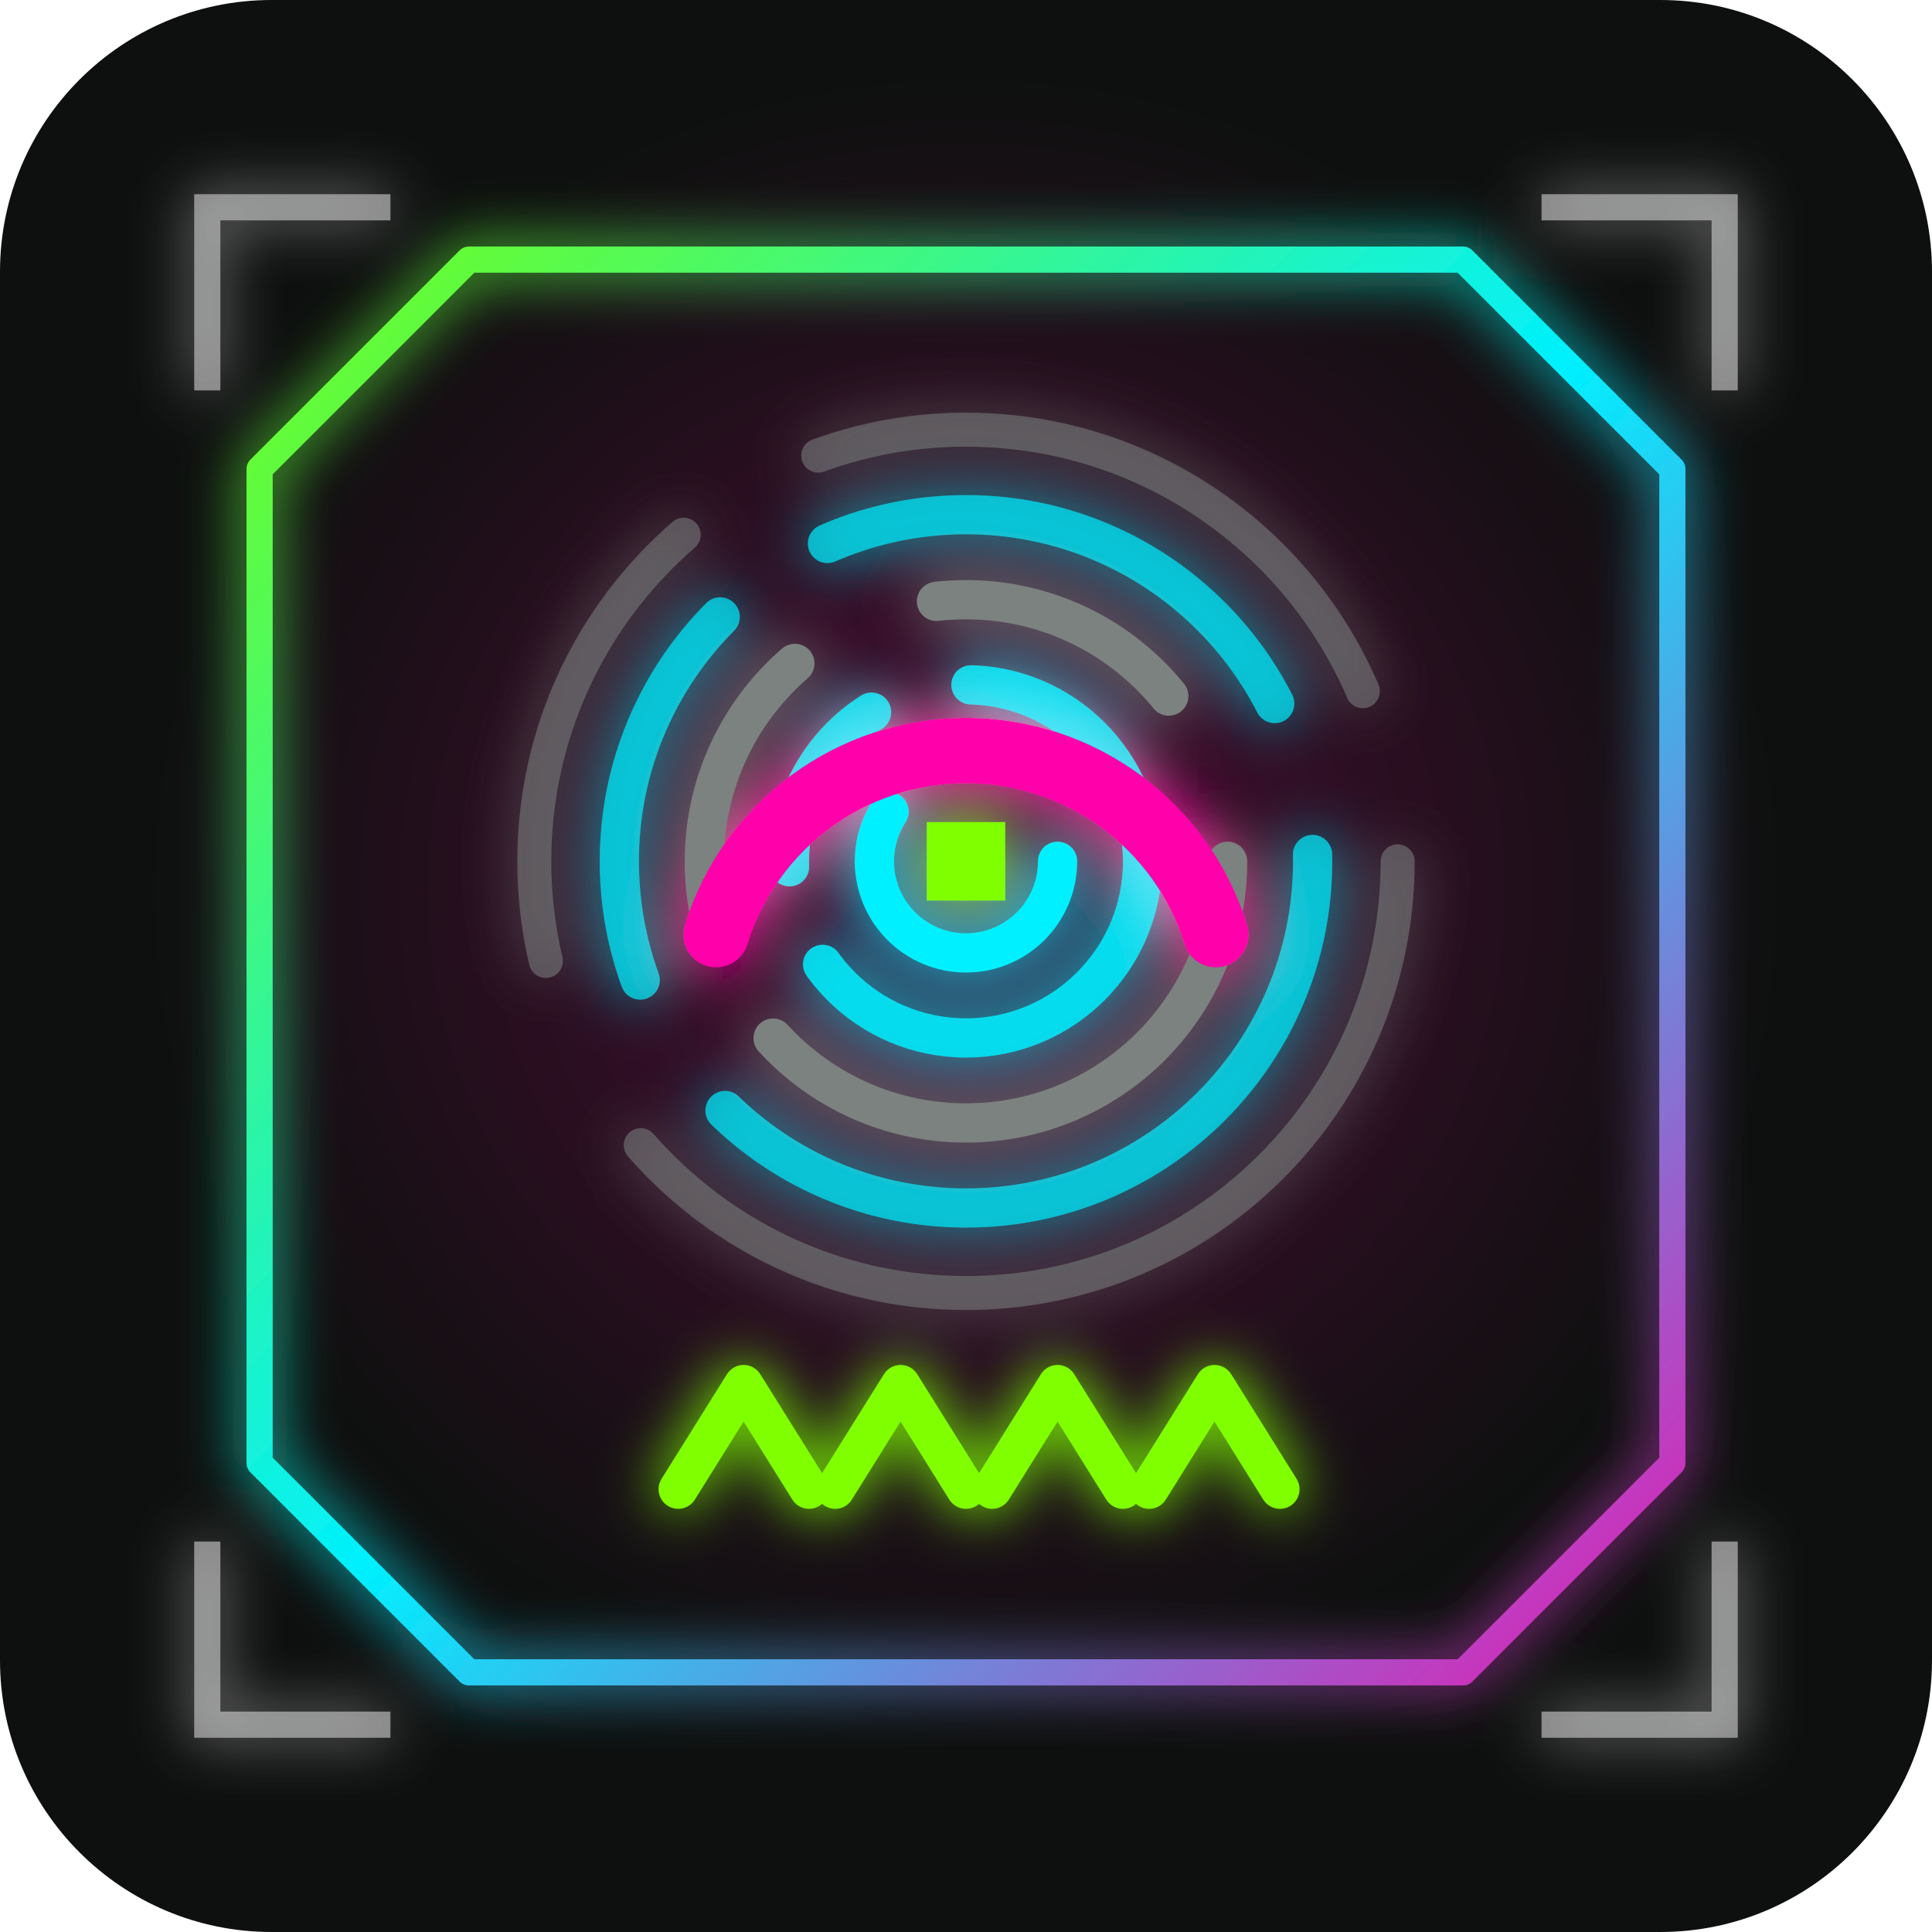
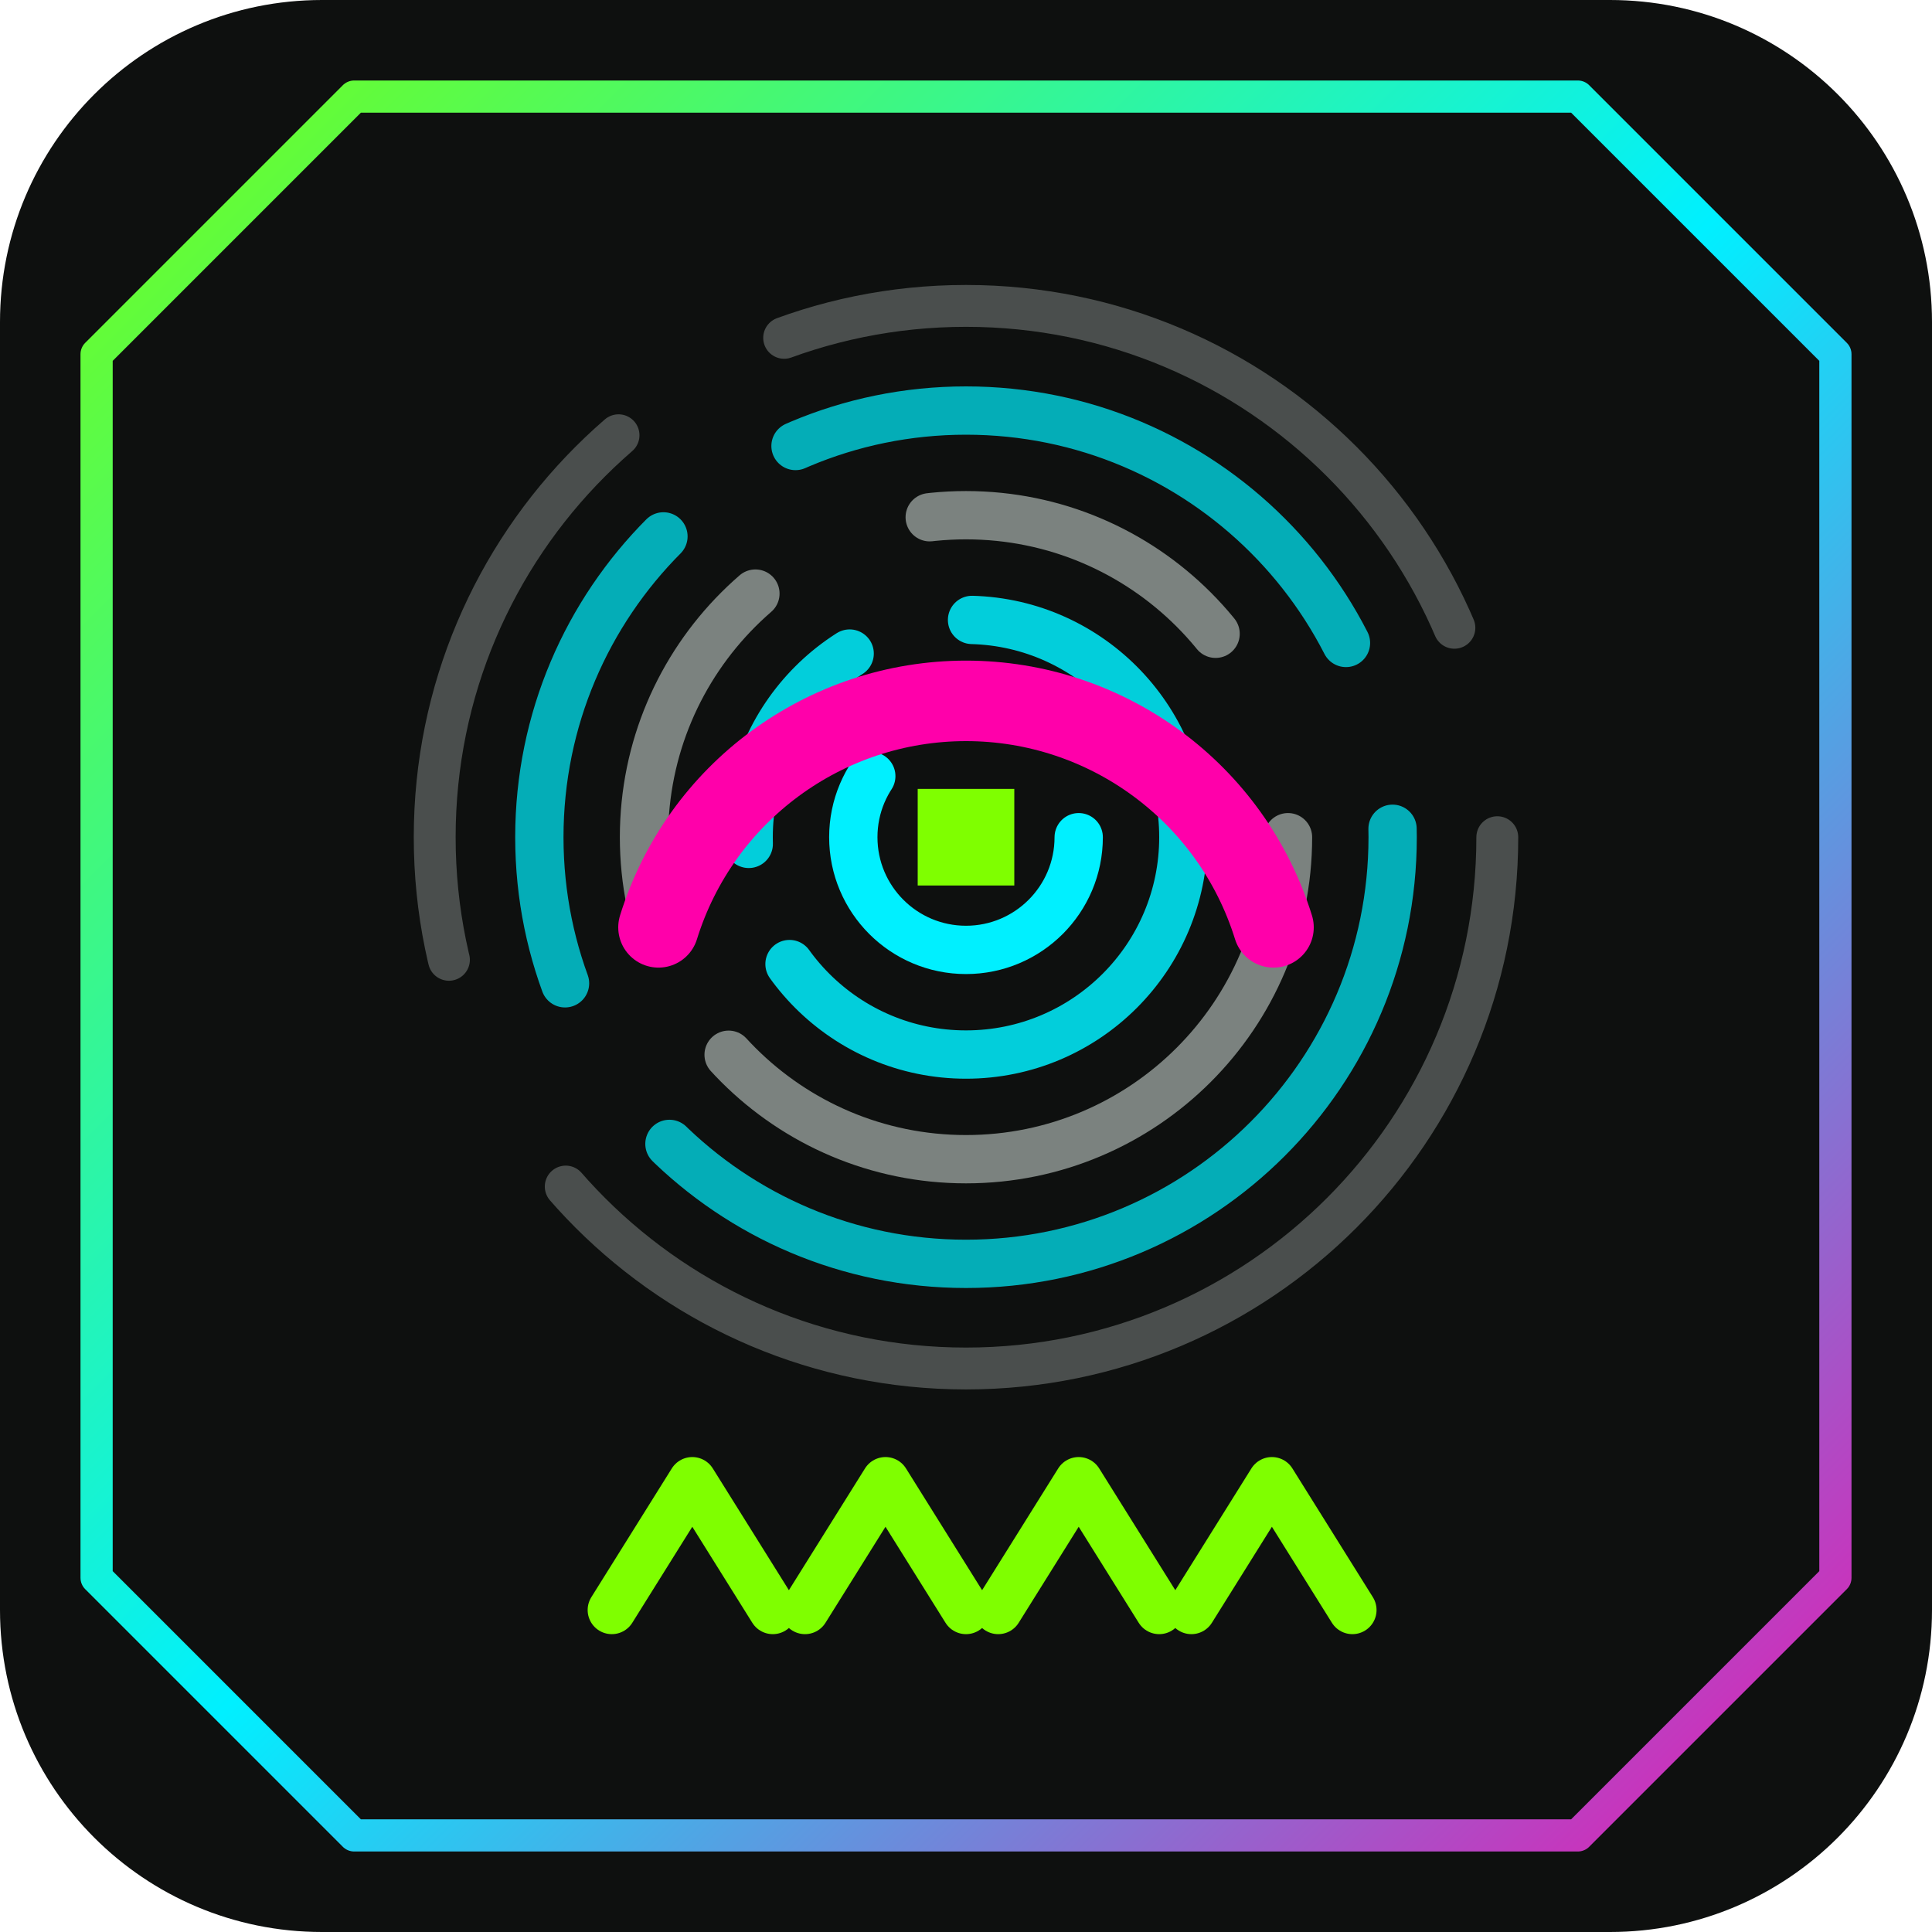
- <svg xmlns="http://www.w3.org/2000/svg" width="256" height="256" viewBox="0 0 256 256" role="img" aria-labelledby="t d">
+ <svg xmlns="http://www.w3.org/2000/svg" viewBox="0 0 120 120">
  <defs>
    <linearGradient id="gc" gradientUnits="userSpaceOnUse" x1="0" y1="0" x2="120" y2="120">
      <stop offset="0" stop-color="#7fff00" />
      <stop offset=".5" stop-color="#00f0ff" />
      <stop offset="1" stop-color="#ff00aa" />
    </linearGradient>
-     <filter id="gl" x="-30%" y="-30%" width="160%" height="160%">
-       <feGaussianBlur stdDeviation="2.2" result="b" />
-       <feMerge>
-         <feMergeNode in="b" />
-         <feMergeNode in="SourceGraphic" />
-       </feMerge>
-     </filter>
-     <radialGradient id="bl">
-       <stop offset="0" stop-color="#ff00aa" stop-opacity=".25" />
-       <stop offset="1" stop-color="#ff00aa" stop-opacity="0" />
-     </radialGradient>
  </defs>
-   <rect width="256" height="256" rx="36" fill="#0e100f" />
-   <circle cx="128" cy="118" r="110" fill="url(#bl)" />
-   <g transform="translate(24 24) scale(1.7333)" filter="url(#gl)">
-     <path d="M22 6H98L114 22V98L98 114H22L6 98V22Z" fill="none" stroke="url(#gc)" stroke-width="2" stroke-linejoin="round" />
-     <path d="M2 16V2H16M104 2H118V16M118 104V118H104M16 118H2V104" fill="none" stroke="#d1d1d1" stroke-width="2" opacity=".6" />
-     <g fill="none" stroke-linecap="round" class="ridges">
-       <circle class="rg r1" cx="60" cy="52" r="7" stroke="#00f0ff" stroke-width="3" stroke-dasharray="26 18" />
-       <circle class="rg r2" cx="60" cy="52" r="13.5" stroke="#00f0ff" stroke-width="3" stroke-dasharray="34 8 14 8" opacity=".85" />
-       <circle class="rg r3" cx="60" cy="52" r="20" stroke="#7b827f" stroke-width="3" stroke-dasharray="48 10 22 12 20 14" />
-       <circle class="rg r4" cx="60" cy="52" r="26.5" stroke="#00f0ff" stroke-width="3" stroke-dasharray="62 12 30 10 40 12" opacity=".7" />
-       <circle class="rg r5" cx="60" cy="52" r="33" stroke="#7b827f" stroke-width="2.6" stroke-dasharray="80 16 36 12 50 14" opacity=".55" />
-     </g>
-     <path class="span" d="M40.9 57.6A20 20 0 0 1 79.1 57.6" fill="none" stroke="#ff00aa" stroke-width="5" stroke-linecap="round" />
-     <g class="carets" fill="none" stroke="#7fff00" stroke-width="3" stroke-linecap="round" stroke-linejoin="round">
-       <path d="M38 100l5-8 5 8M50 100l5-8 5 8M62 100l5-8 5 8M74 100l5-8 5 8" />
-     </g>
-     <rect x="57" y="49" width="6" height="6" fill="#7fff00" />
+   <rect width="120" height="120" rx="20" fill="#0e100f" />
+   <path d="M22 6H98L114 22V98L98 114H22L6 98V22Z" fill="none" stroke="url(#gc)" stroke-width="2" stroke-linejoin="round" />
+   <g fill="none" stroke-linecap="round" class="ridges">
+     <circle class="rg r1" cx="60" cy="52" r="7" stroke="#00f0ff" stroke-width="3" stroke-dasharray="26 18" />
+     <circle class="rg r2" cx="60" cy="52" r="13.5" stroke="#00f0ff" stroke-width="3" stroke-dasharray="34 8 14 8" opacity=".85" />
+     <circle class="rg r3" cx="60" cy="52" r="20" stroke="#7b827f" stroke-width="3" stroke-dasharray="48 10 22 12 20 14" />
+     <circle class="rg r4" cx="60" cy="52" r="26.5" stroke="#00f0ff" stroke-width="3" stroke-dasharray="62 12 30 10 40 12" opacity=".7" />
+     <circle class="rg r5" cx="60" cy="52" r="33" stroke="#7b827f" stroke-width="2.6" stroke-dasharray="80 16 36 12 50 14" opacity=".55" />
  </g>
+   <path class="span" d="M40.9 57.6A20 20 0 0 1 79.1 57.6" fill="none" stroke="#ff00aa" stroke-width="5" stroke-linecap="round" />
+   <g class="carets" fill="none" stroke="#7fff00" stroke-width="3" stroke-linecap="round" stroke-linejoin="round">
+     <path d="M38 100l5-8 5 8M50 100l5-8 5 8M62 100l5-8 5 8M74 100l5-8 5 8" />
+   </g>
+   <rect x="57" y="49" width="6" height="6" fill="#7fff00" />
</svg>
